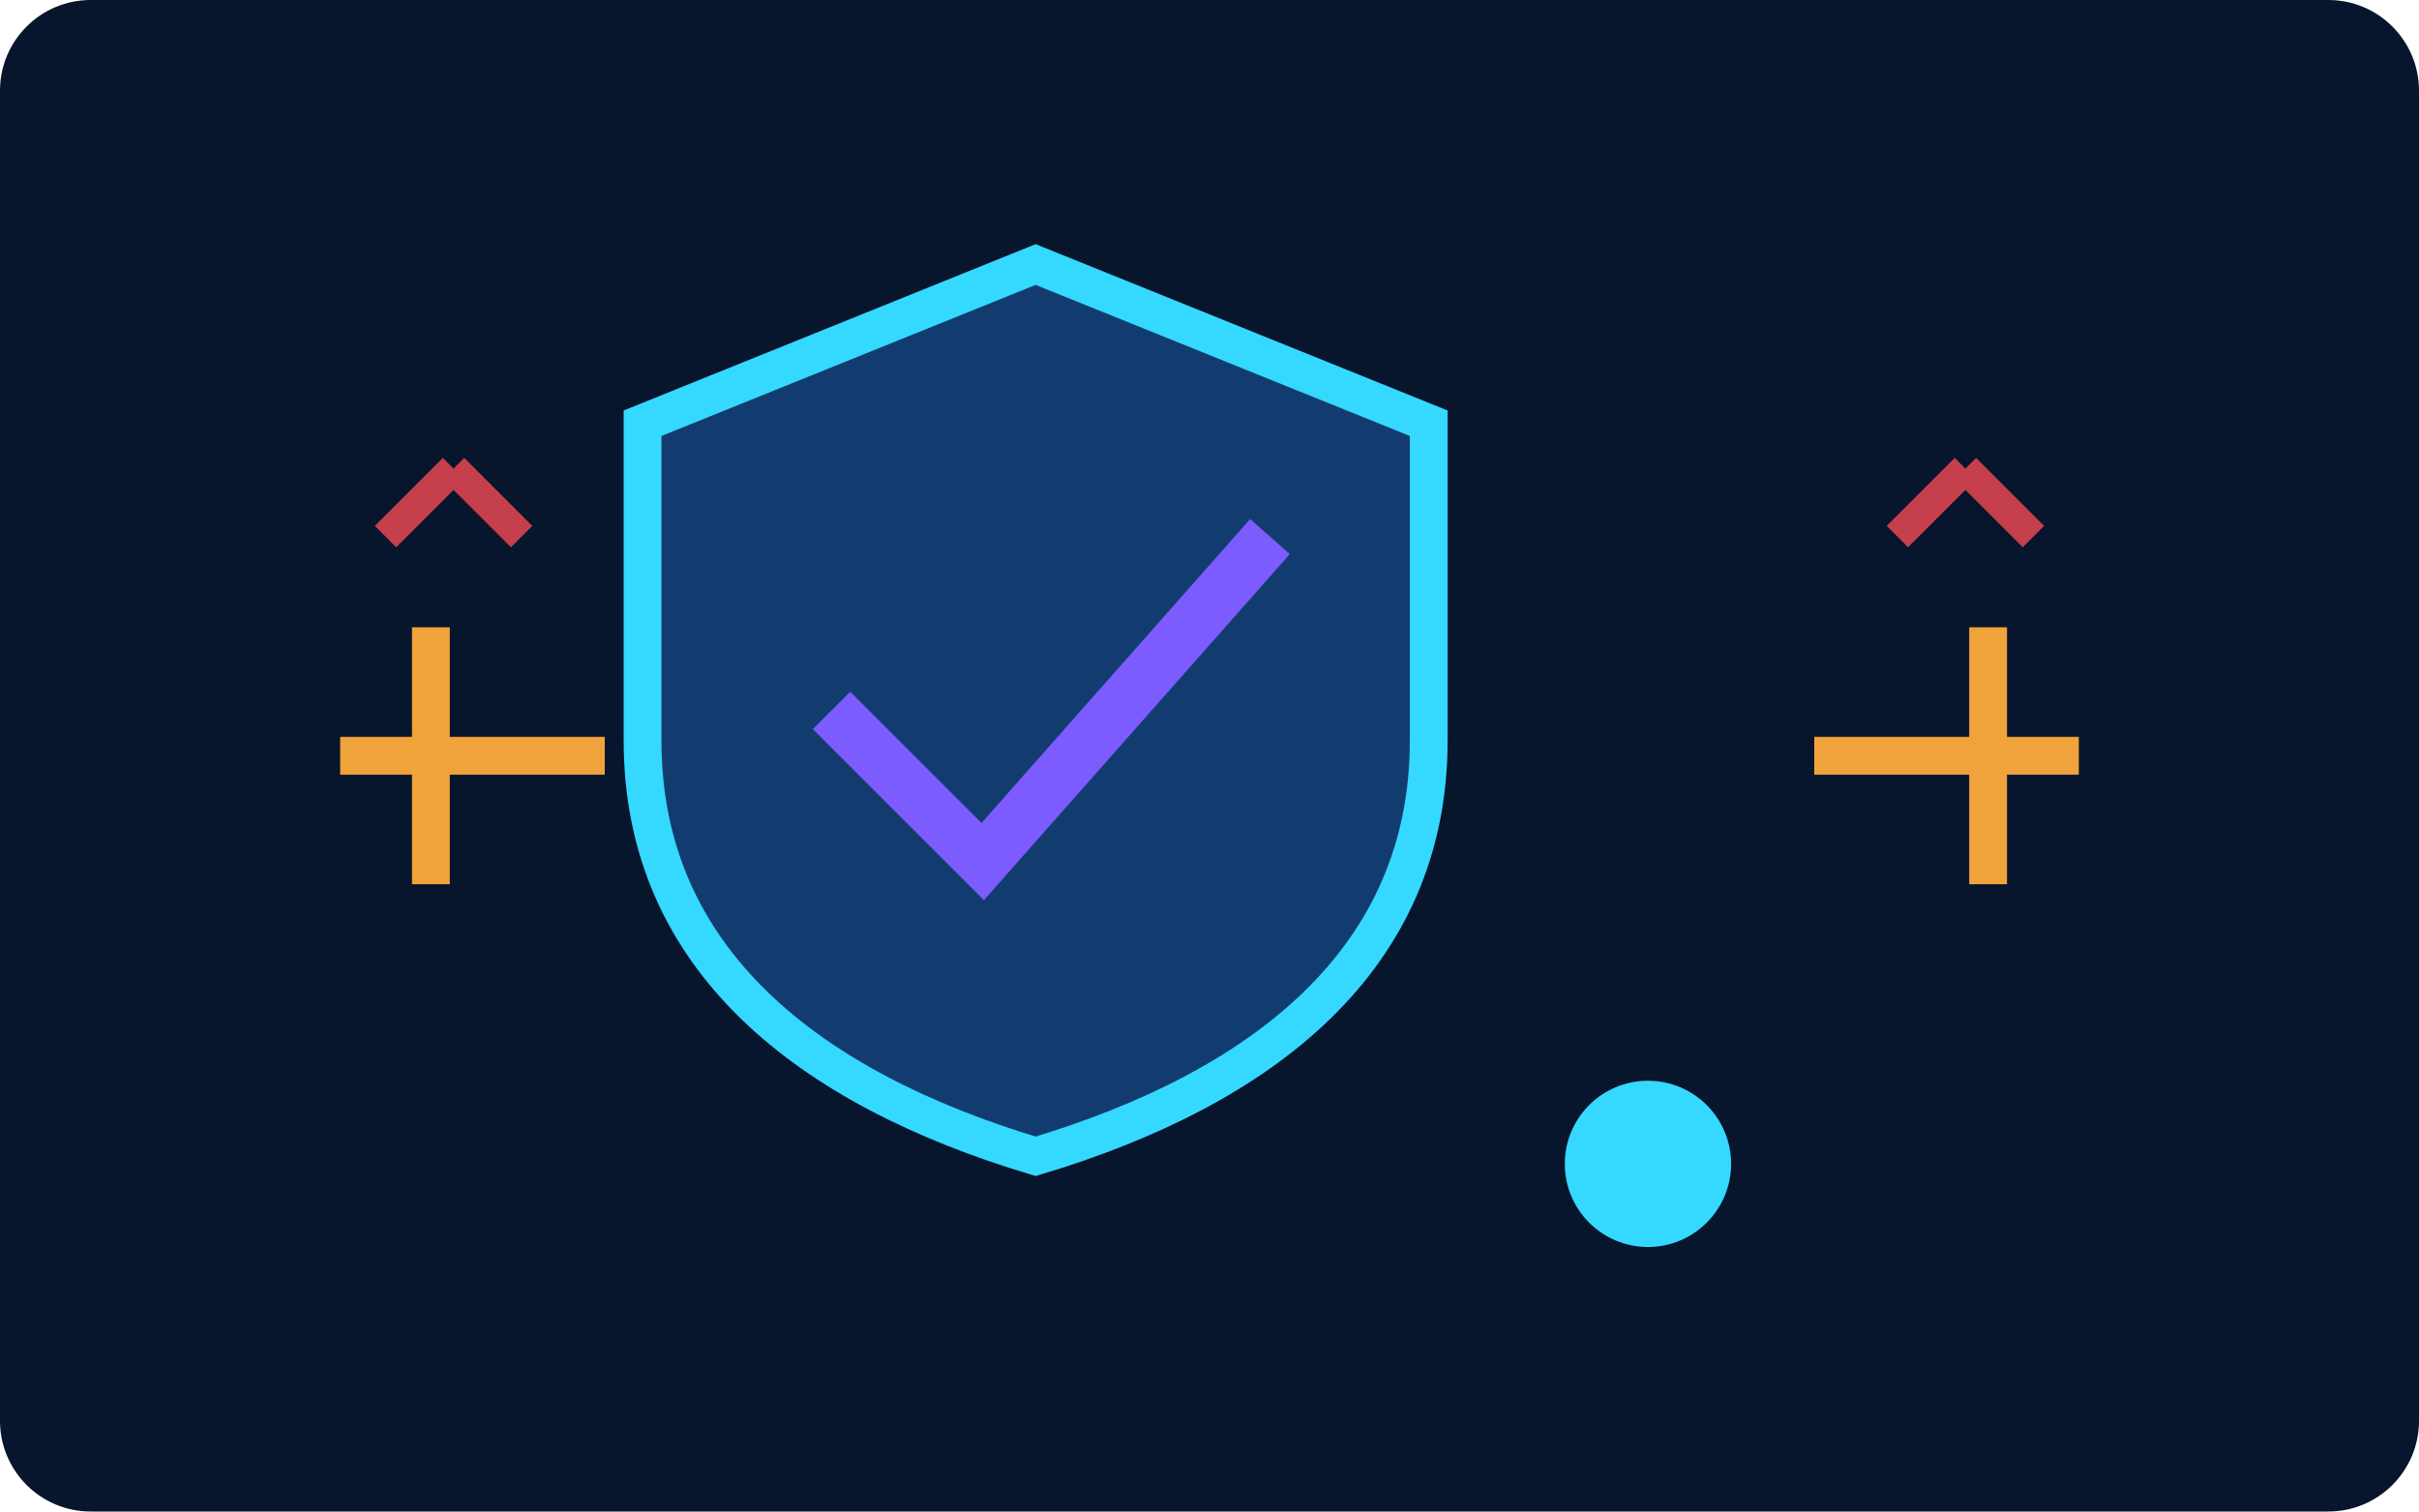
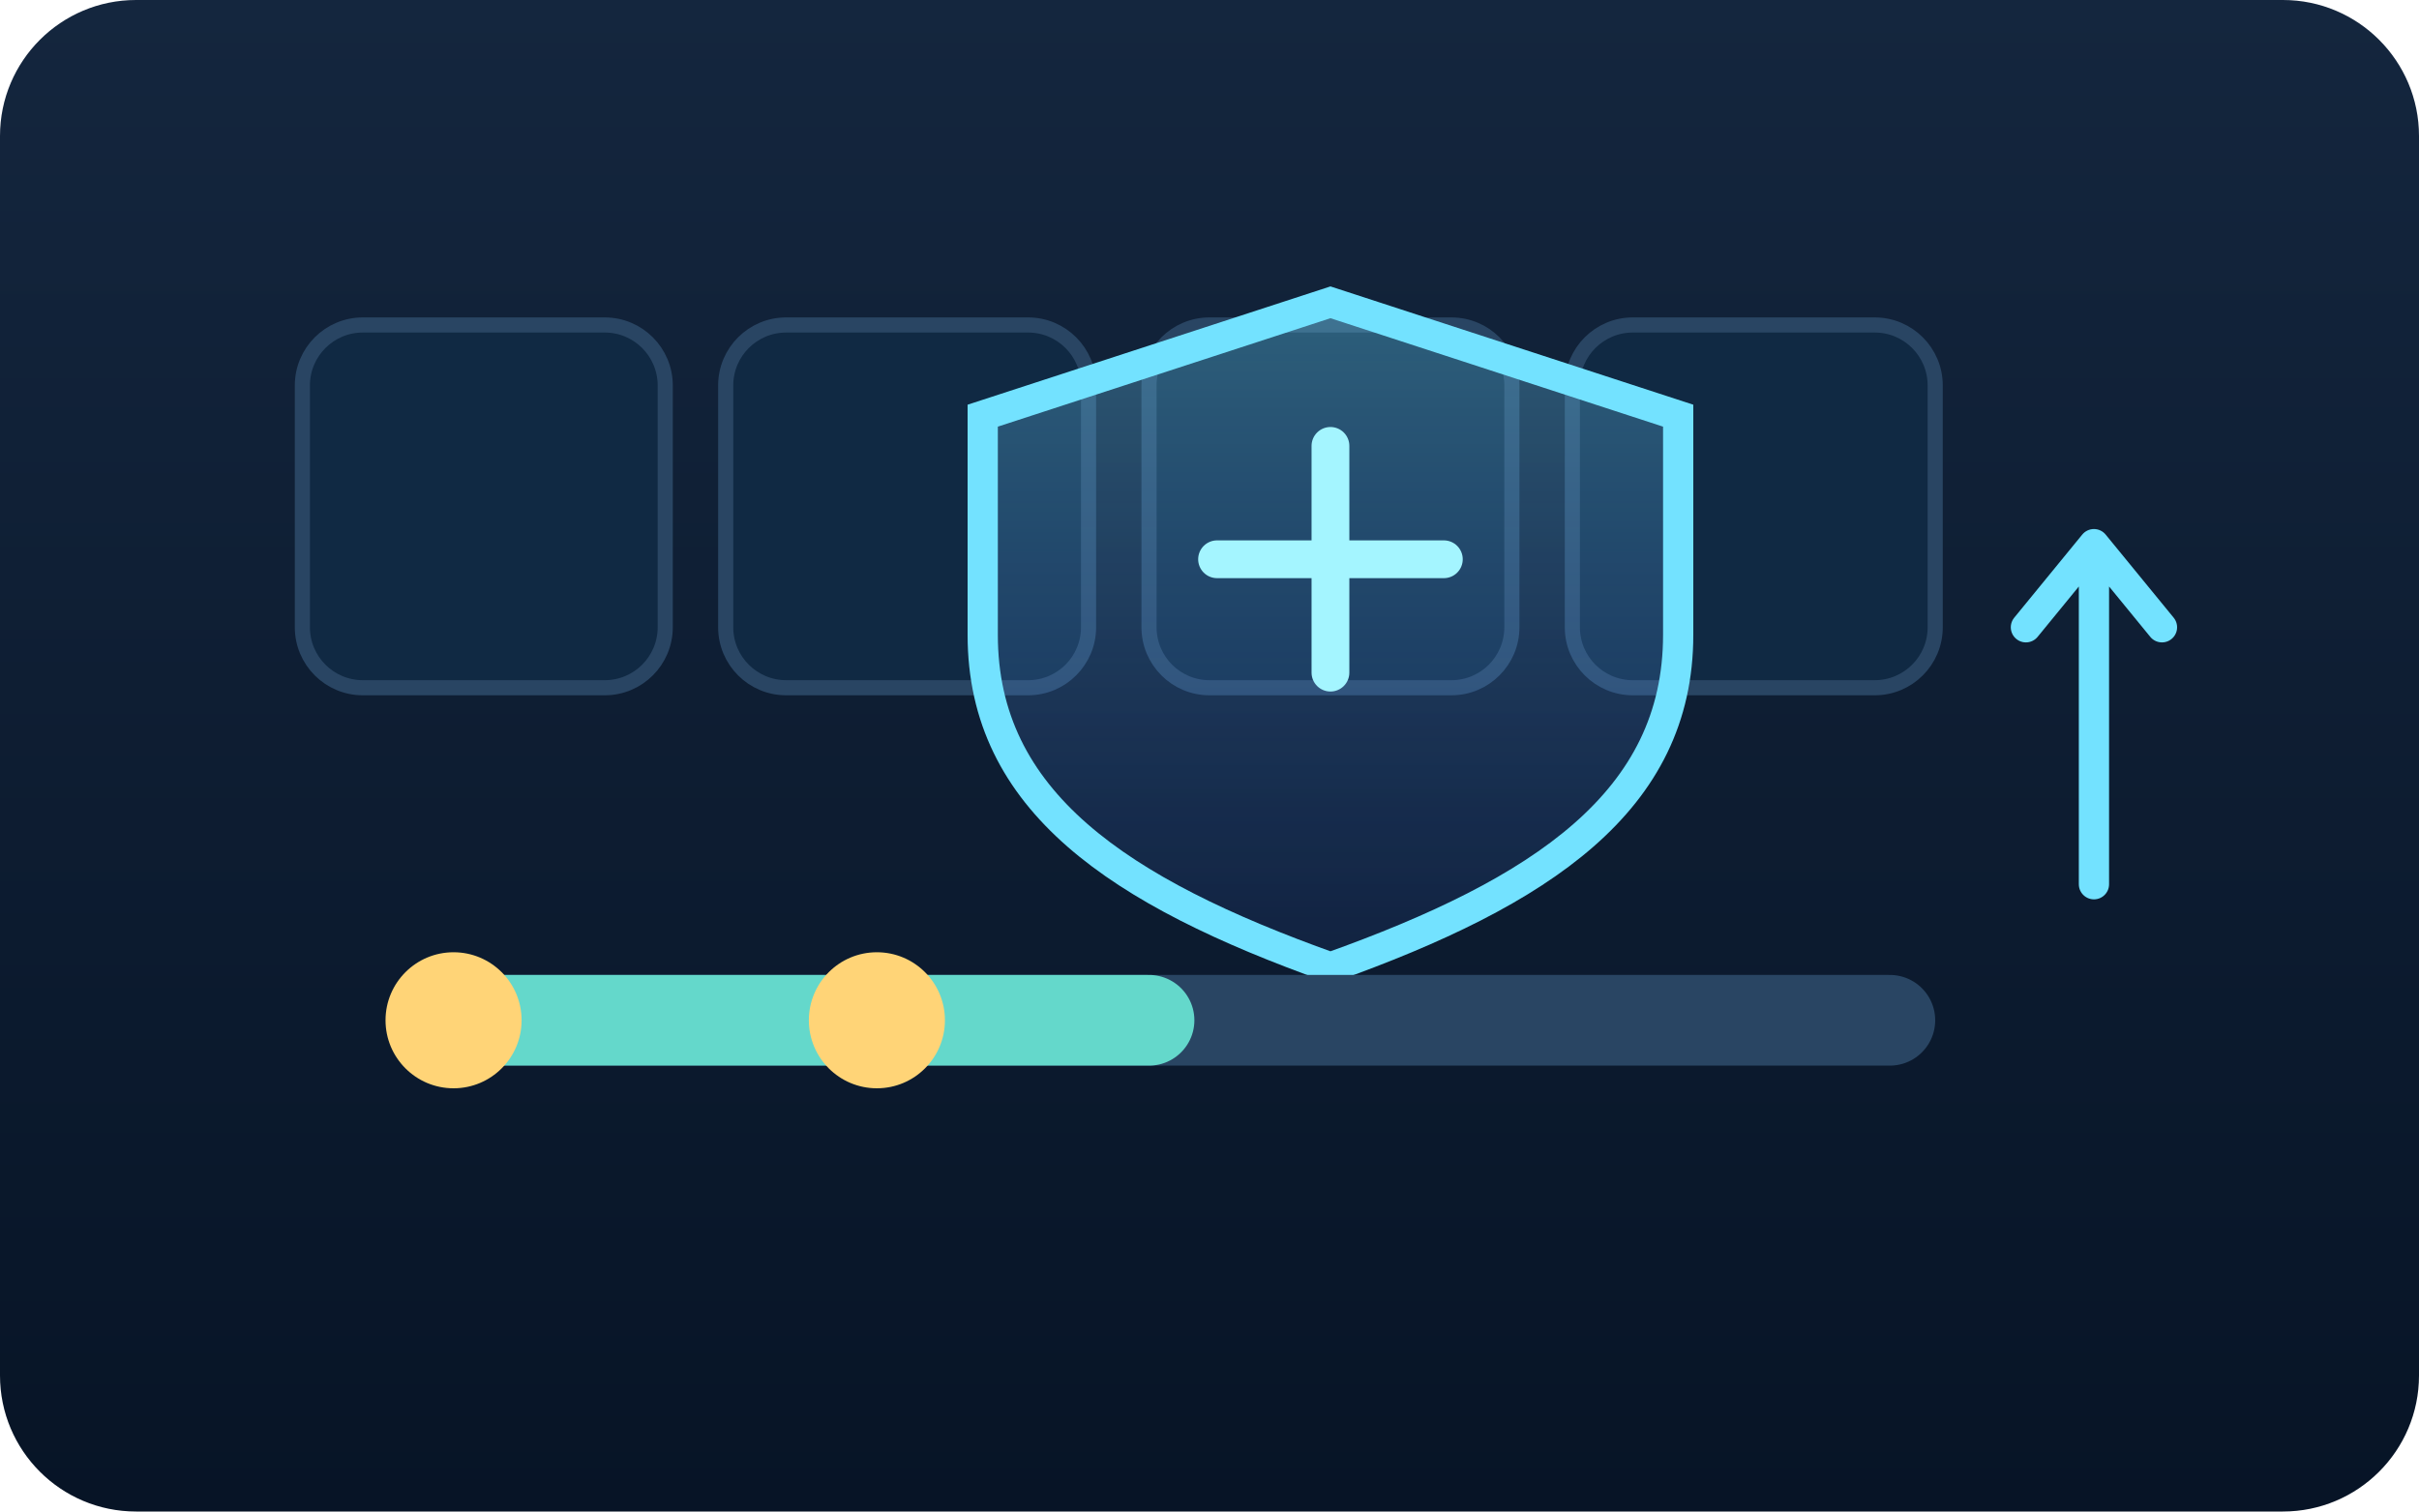
<svg xmlns="http://www.w3.org/2000/svg" viewBox="0 0 320 200">
-   <rect width="320" height="200" rx="12" fill="#07152d" />
-   <path d="M137 35l52 21v42c0 29-22 46-52 55-30-9-52-26-52-55V56z" fill="#123c70" stroke="#35d8ff" stroke-width="5" />
-   <path d="M110 94l20 20 38-43" fill="none" stroke="#7c5cff" stroke-width="7" />
-   <path d="M45 100h35M240 100h35M57 83v34M263 83v34" stroke="#f1a33b" stroke-width="5" />
-   <path d="M60 62l-9 9m9-9 9 9m191-9-9 9m9-9 9 9" stroke="#c63f4d" stroke-width="4" />
-   <circle cx="218" cy="154" r="11" fill="#35d8ff" />
+   <defs>
+     <linearGradient id="bg" x2="0" y2="1">
+       <stop stop-color="#14263e" />
+       <stop offset="1" stop-color="#071426" />
+     </linearGradient>
+     <linearGradient id="shield" x2="0" y2="1">
+       <stop stop-color="#73e2ff" stop-opacity=".3" />
+       <stop offset="1" stop-color="#4779ff" stop-opacity=".08" />
+     </linearGradient>
+   </defs>
+   <rect width="320" height="200" rx="18" fill="url(#bg)" />
+   <g fill="#102943" stroke="#294563" stroke-width="2">
+     <rect x="40" y="43" width="48" height="48" rx="8" />
+     <rect x="96" y="43" width="48" height="48" rx="8" />
+     <rect x="152" y="43" width="48" height="48" rx="8" />
+     <rect x="208" y="43" width="48" height="48" rx="8" />
+   </g>
+   <path d="M176 40 222 55v29c0 22-18 34-46 44-28-10-46-22-46-44V55Z" fill="url(#shield)" stroke="#73e2ff" stroke-width="4" />
+   <path d="M176 59v30M161 74h30" stroke="#a4f5ff" stroke-width="5" stroke-linecap="round" />
+   <path d="M60 135h190" stroke="#294563" stroke-width="12" stroke-linecap="round" />
+   <path d="M60 135h92" stroke="#64d8cb" stroke-width="12" stroke-linecap="round" />
+   <circle cx="60" cy="135" r="9" fill="#ffd477" />
+   <circle cx="116" cy="135" r="9" fill="#ffd477" />
+   <path d="M277 72v45M277 72l-9 11M277 72l9 11" fill="none" stroke="#73e2ff" stroke-width="4" stroke-linecap="round" stroke-linejoin="round" />
</svg>
